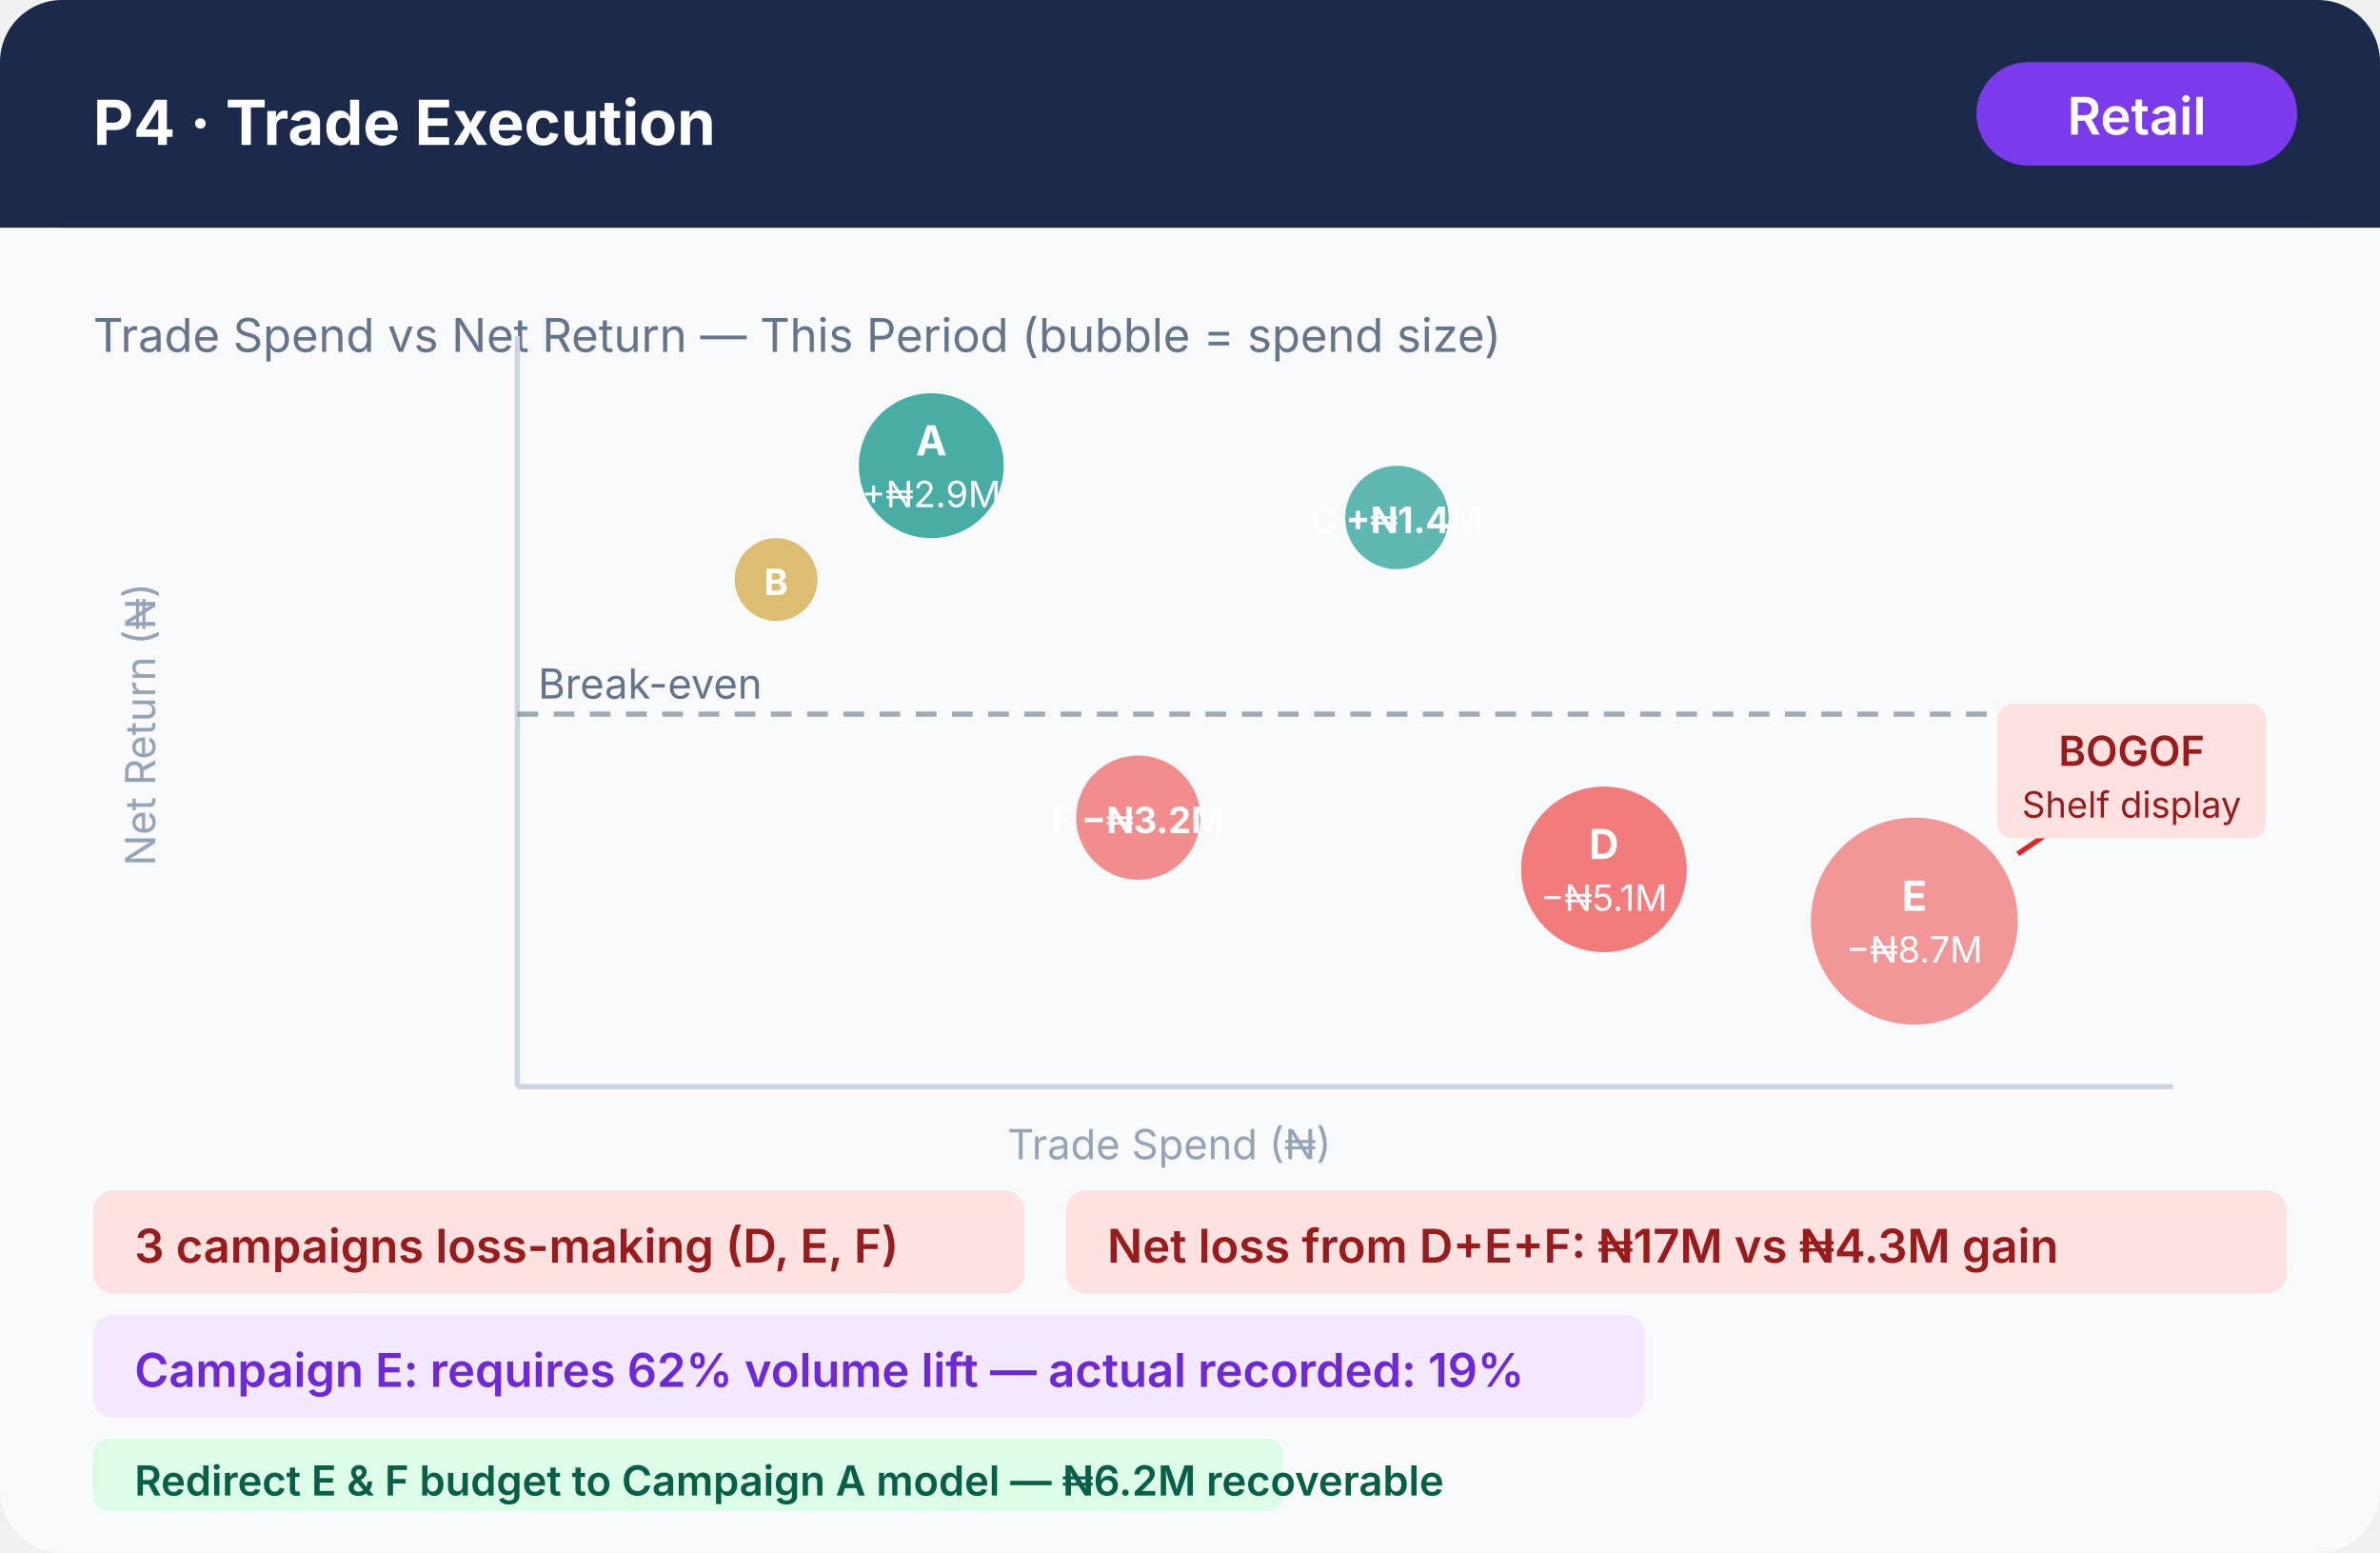
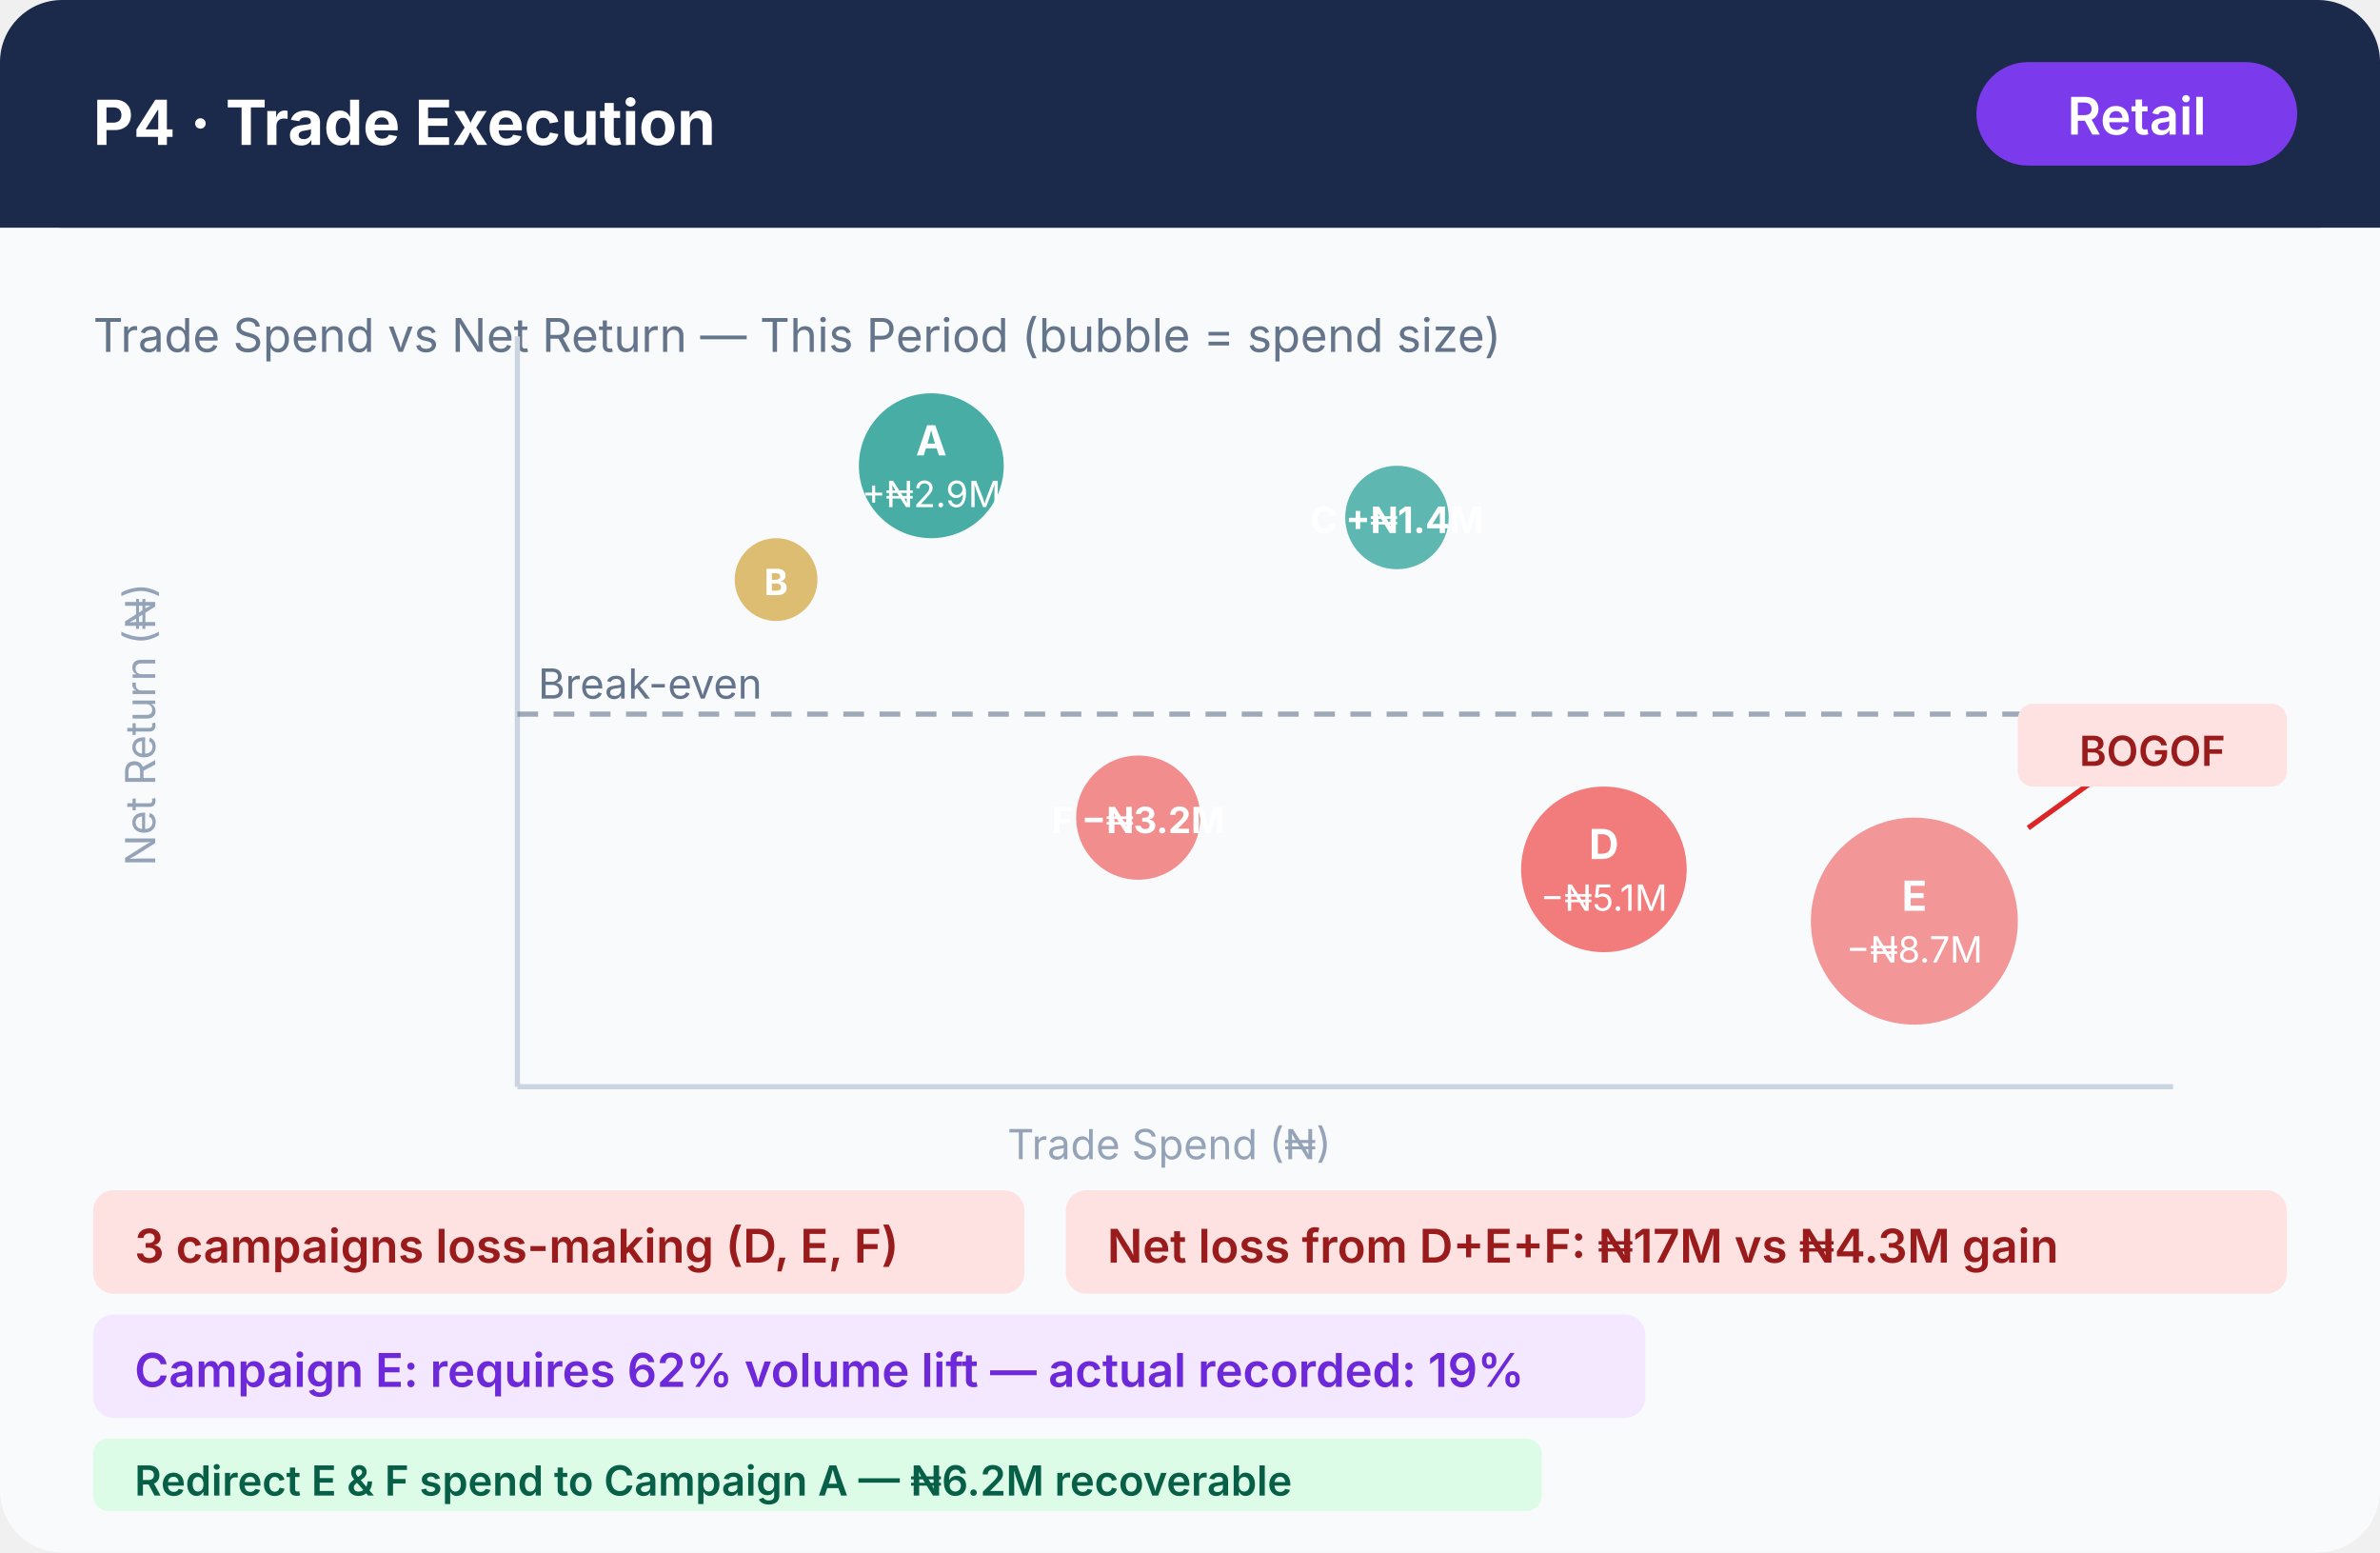
<svg xmlns="http://www.w3.org/2000/svg" viewBox="0 0 460 300" font-family="system-ui, -apple-system, sans-serif">
  <rect width="460" height="300" fill="#F8FAFC" rx="12" />
  <rect width="460" height="44" fill="#1B2A4A" rx="12" />
  <rect y="32" width="460" height="12" fill="#1B2A4A" />
  <text x="18" y="28" font-size="12" font-weight="700" fill="white">P4 · Trade Execution</text>
  <rect x="382" y="12" width="62" height="20" fill="#7C3AED" rx="10" />
  <text x="413" y="26" text-anchor="middle" font-size="10" font-weight="600" fill="white">Retail</text>
  <text x="18" y="68" font-size="9" fill="#64748B">Trade Spend vs Net Return — This Period (bubble = spend size)</text>
  <line x1="100" y1="210" x2="420" y2="210" stroke="#CBD5E1" stroke-width="1" />
  <line x1="100" y1="65" x2="100" y2="210" stroke="#CBD5E1" stroke-width="1" />
  <line x1="100" y1="138" x2="420" y2="138" stroke="#64748B" stroke-width="1" stroke-dasharray="4,3" opacity="0.6" />
  <text x="104" y="135" font-size="8" fill="#64748B">Break-even</text>
  <text x="226" y="224" text-anchor="middle" font-size="8" fill="#94A3B8">Trade Spend (₦)</text>
  <text x="30" y="140" transform="rotate(-90 30 140)" font-size="8" fill="#94A3B8" text-anchor="middle">Net Return (₦)</text>
  <circle cx="180" cy="90" r="14" fill="#0D9488" opacity="0.75" />
  <text x="180" y="88" text-anchor="middle" font-size="8" fill="white" font-weight="700">A</text>
  <text x="180" y="98" text-anchor="middle" font-size="7" fill="white">+₦2.9M</text>
  <circle cx="270" cy="100" r="10" fill="#0D9488" opacity="0.65" />
  <text x="270" y="103" text-anchor="middle" font-size="7" fill="white" font-weight="700">C +₦1.4M</text>
  <circle cx="150" cy="112" r="8" fill="#D4A843" opacity="0.75" />
  <text x="150" y="115" text-anchor="middle" font-size="7" fill="white" font-weight="700">B</text>
  <circle cx="310" cy="168" r="16" fill="#EF4444" opacity="0.7" />
  <text x="310" y="166" text-anchor="middle" font-size="8" fill="white" font-weight="700">D</text>
  <text x="310" y="176" text-anchor="middle" font-size="7" fill="white">−₦5.1M</text>
  <circle cx="370" cy="178" r="20" fill="#EF4444" opacity="0.55" />
  <text x="370" y="176" text-anchor="middle" font-size="8" fill="white" font-weight="700">E</text>
  <text x="370" y="186" text-anchor="middle" font-size="7" fill="white">−₦8.7M</text>
  <circle cx="220" cy="158" r="12" fill="#EF4444" opacity="0.6" />
  <text x="220" y="161" text-anchor="middle" font-size="7" fill="white" font-weight="700">F −₦3.2M</text>
-   <line x1="390" y1="165" x2="412" y2="150" stroke="#DC2626" stroke-width="1" />
-   <rect x="386" y="136" width="52" height="26" fill="#FEE2E2" rx="3" />
-   <text x="412" y="148" text-anchor="middle" font-size="8" fill="#991B1B" font-weight="600">BOGOF</text>
-   <text x="412" y="158" text-anchor="middle" font-size="7" fill="#991B1B">Shelf display</text>
+   <line x1="392" y1="160" x2="410" y2="147" stroke="#DC2626" stroke-width="1" />
+   <rect x="390" y="136" width="52" height="16" fill="#FEE2E2" rx="3" />
+   <text x="416" y="148" text-anchor="middle" font-size="8" fill="#991B1B" font-weight="600">BOGOF</text>
  <rect x="18" y="230" width="180" height="20" fill="#FEE2E2" rx="4" />
  <text x="26" y="244" font-size="9" fill="#991B1B" font-weight="600">3 campaigns loss-making (D, E, F)</text>
  <rect x="206" y="230" width="236" height="20" fill="#FEE2E2" rx="4" />
  <text x="214" y="244" font-size="9" fill="#991B1B" font-weight="600">Net loss from D+E+F: ₦17M vs ₦4.3M gain</text>
  <rect x="18" y="254" width="300" height="20" fill="#F3E8FF" rx="4" />
  <text x="26" y="268" font-size="9" fill="#6D28D9" font-weight="600">Campaign E: requires 62% volume lift — actual recorded: 19%</text>
-   <rect x="18" y="278" width="230" height="14" fill="#DCFCE7" rx="3" />
-   <text x="26" y="289" font-size="8" fill="#065F46" font-weight="600">Redirect E &amp; F budget to Campaign A model — ₦6.2M recoverable</text>
+   <rect x="18" y="278" width="280" height="14" fill="#DCFCE7" rx="3" />
+   <text x="26" y="289" font-size="8" fill="#065F46" font-weight="600">Redirect E &amp; F spend to Campaign A — ₦6.2M recoverable</text>
</svg>
